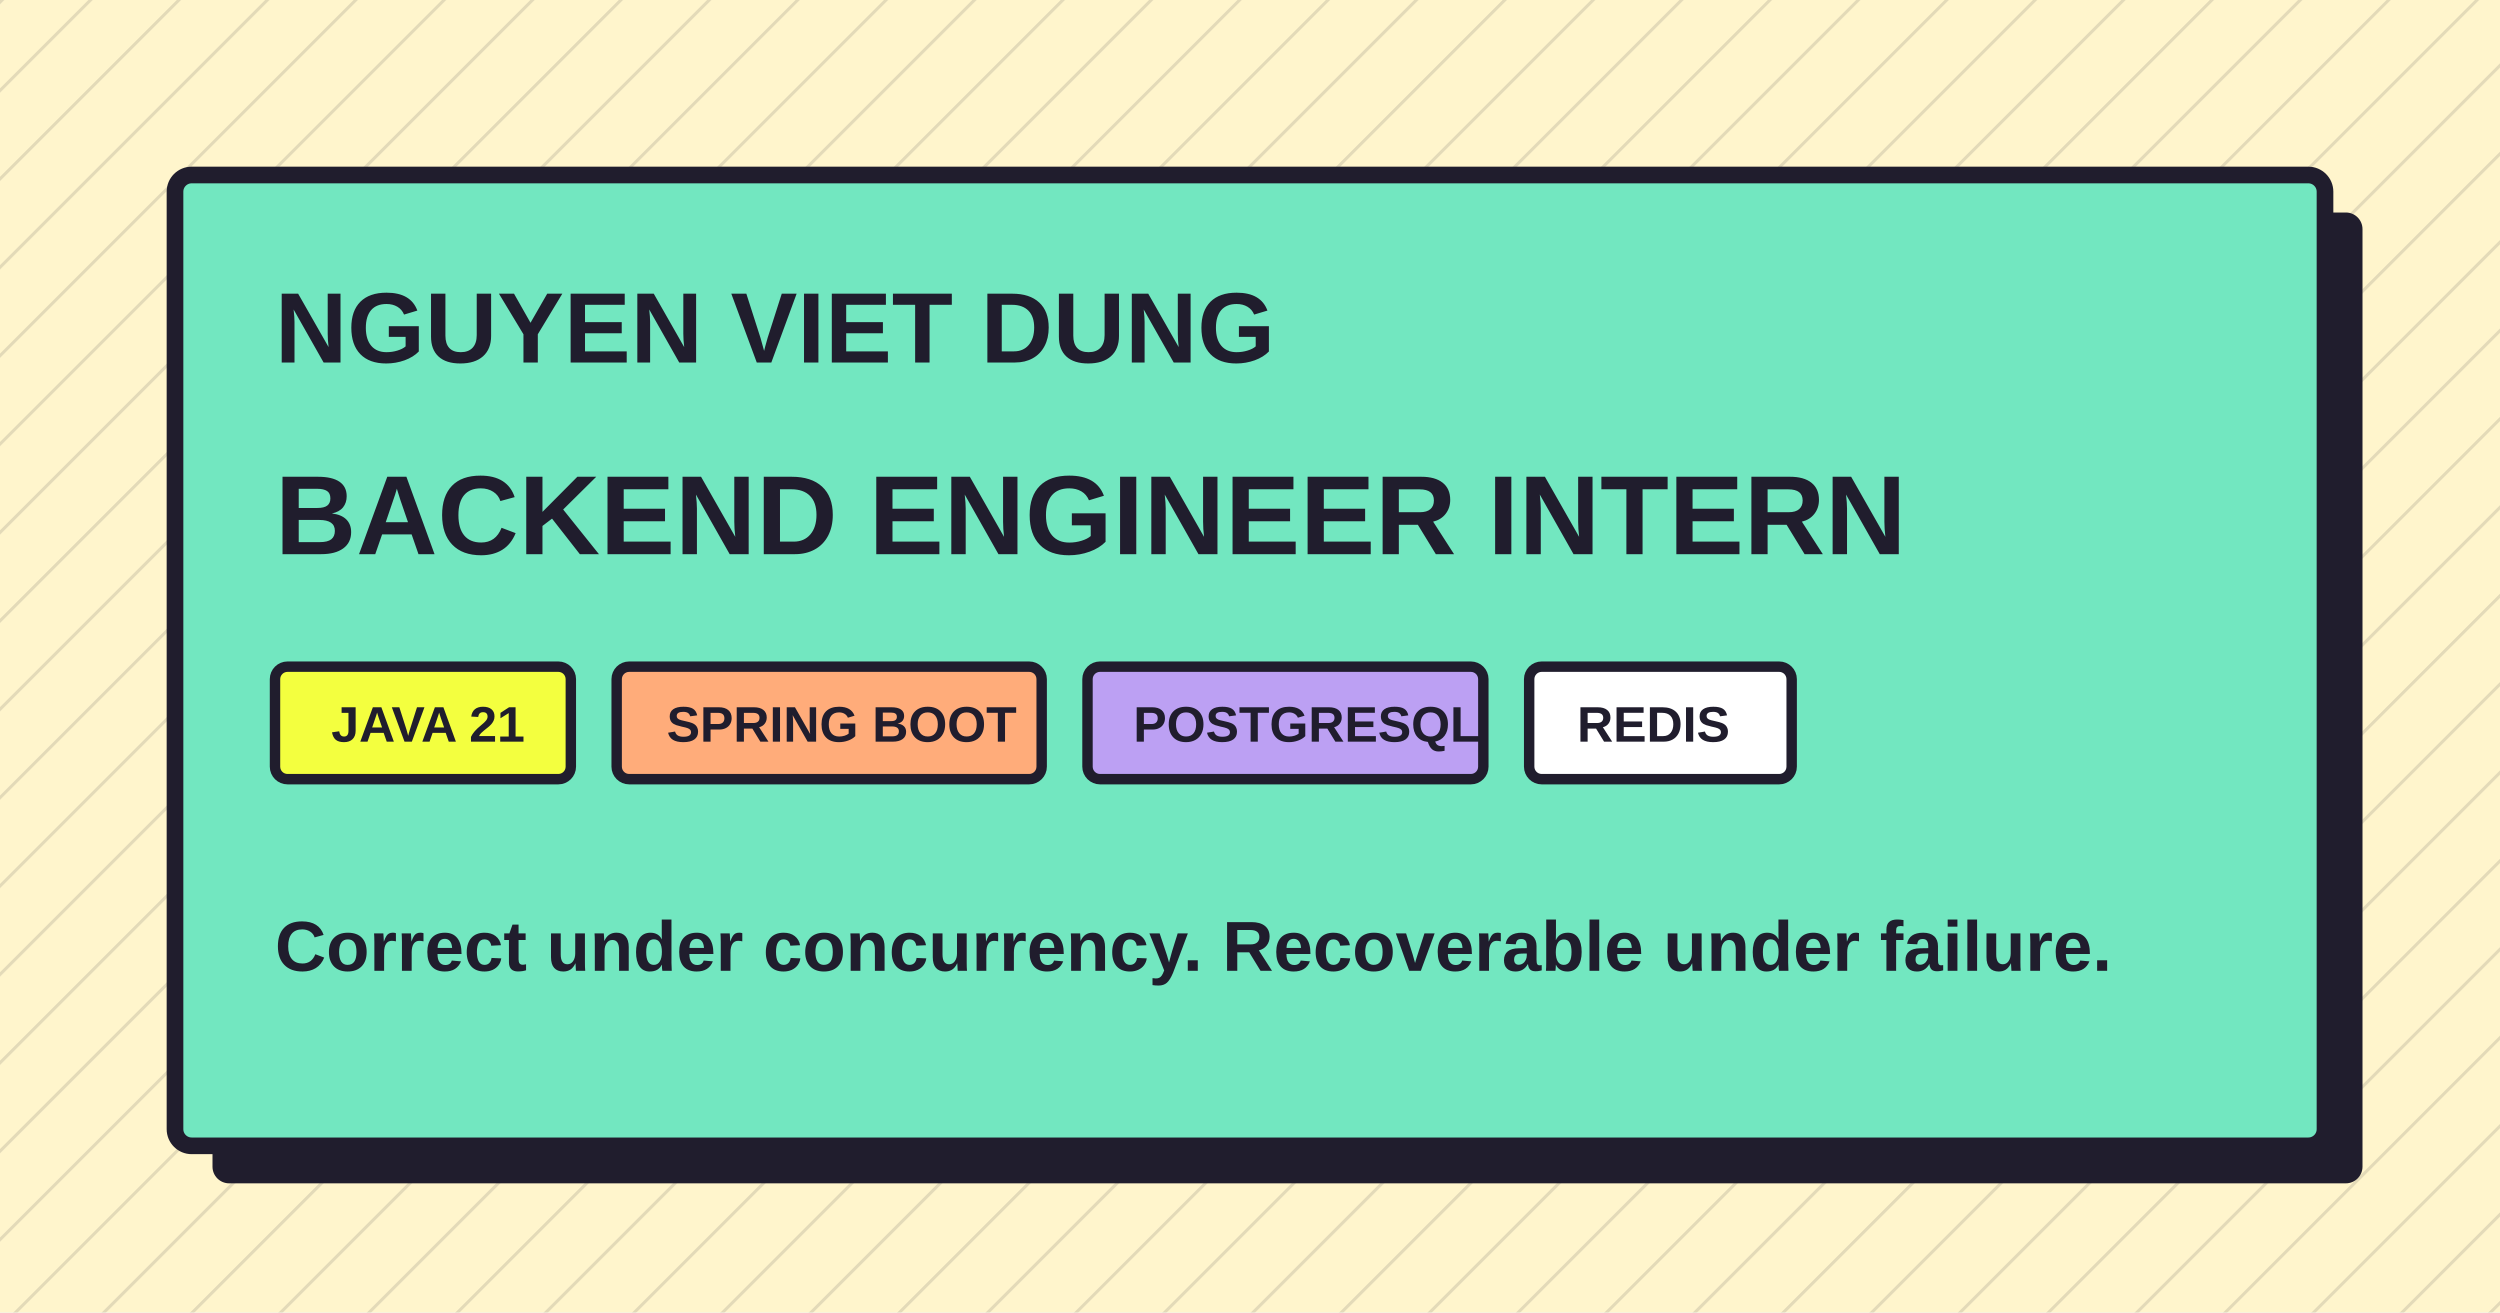
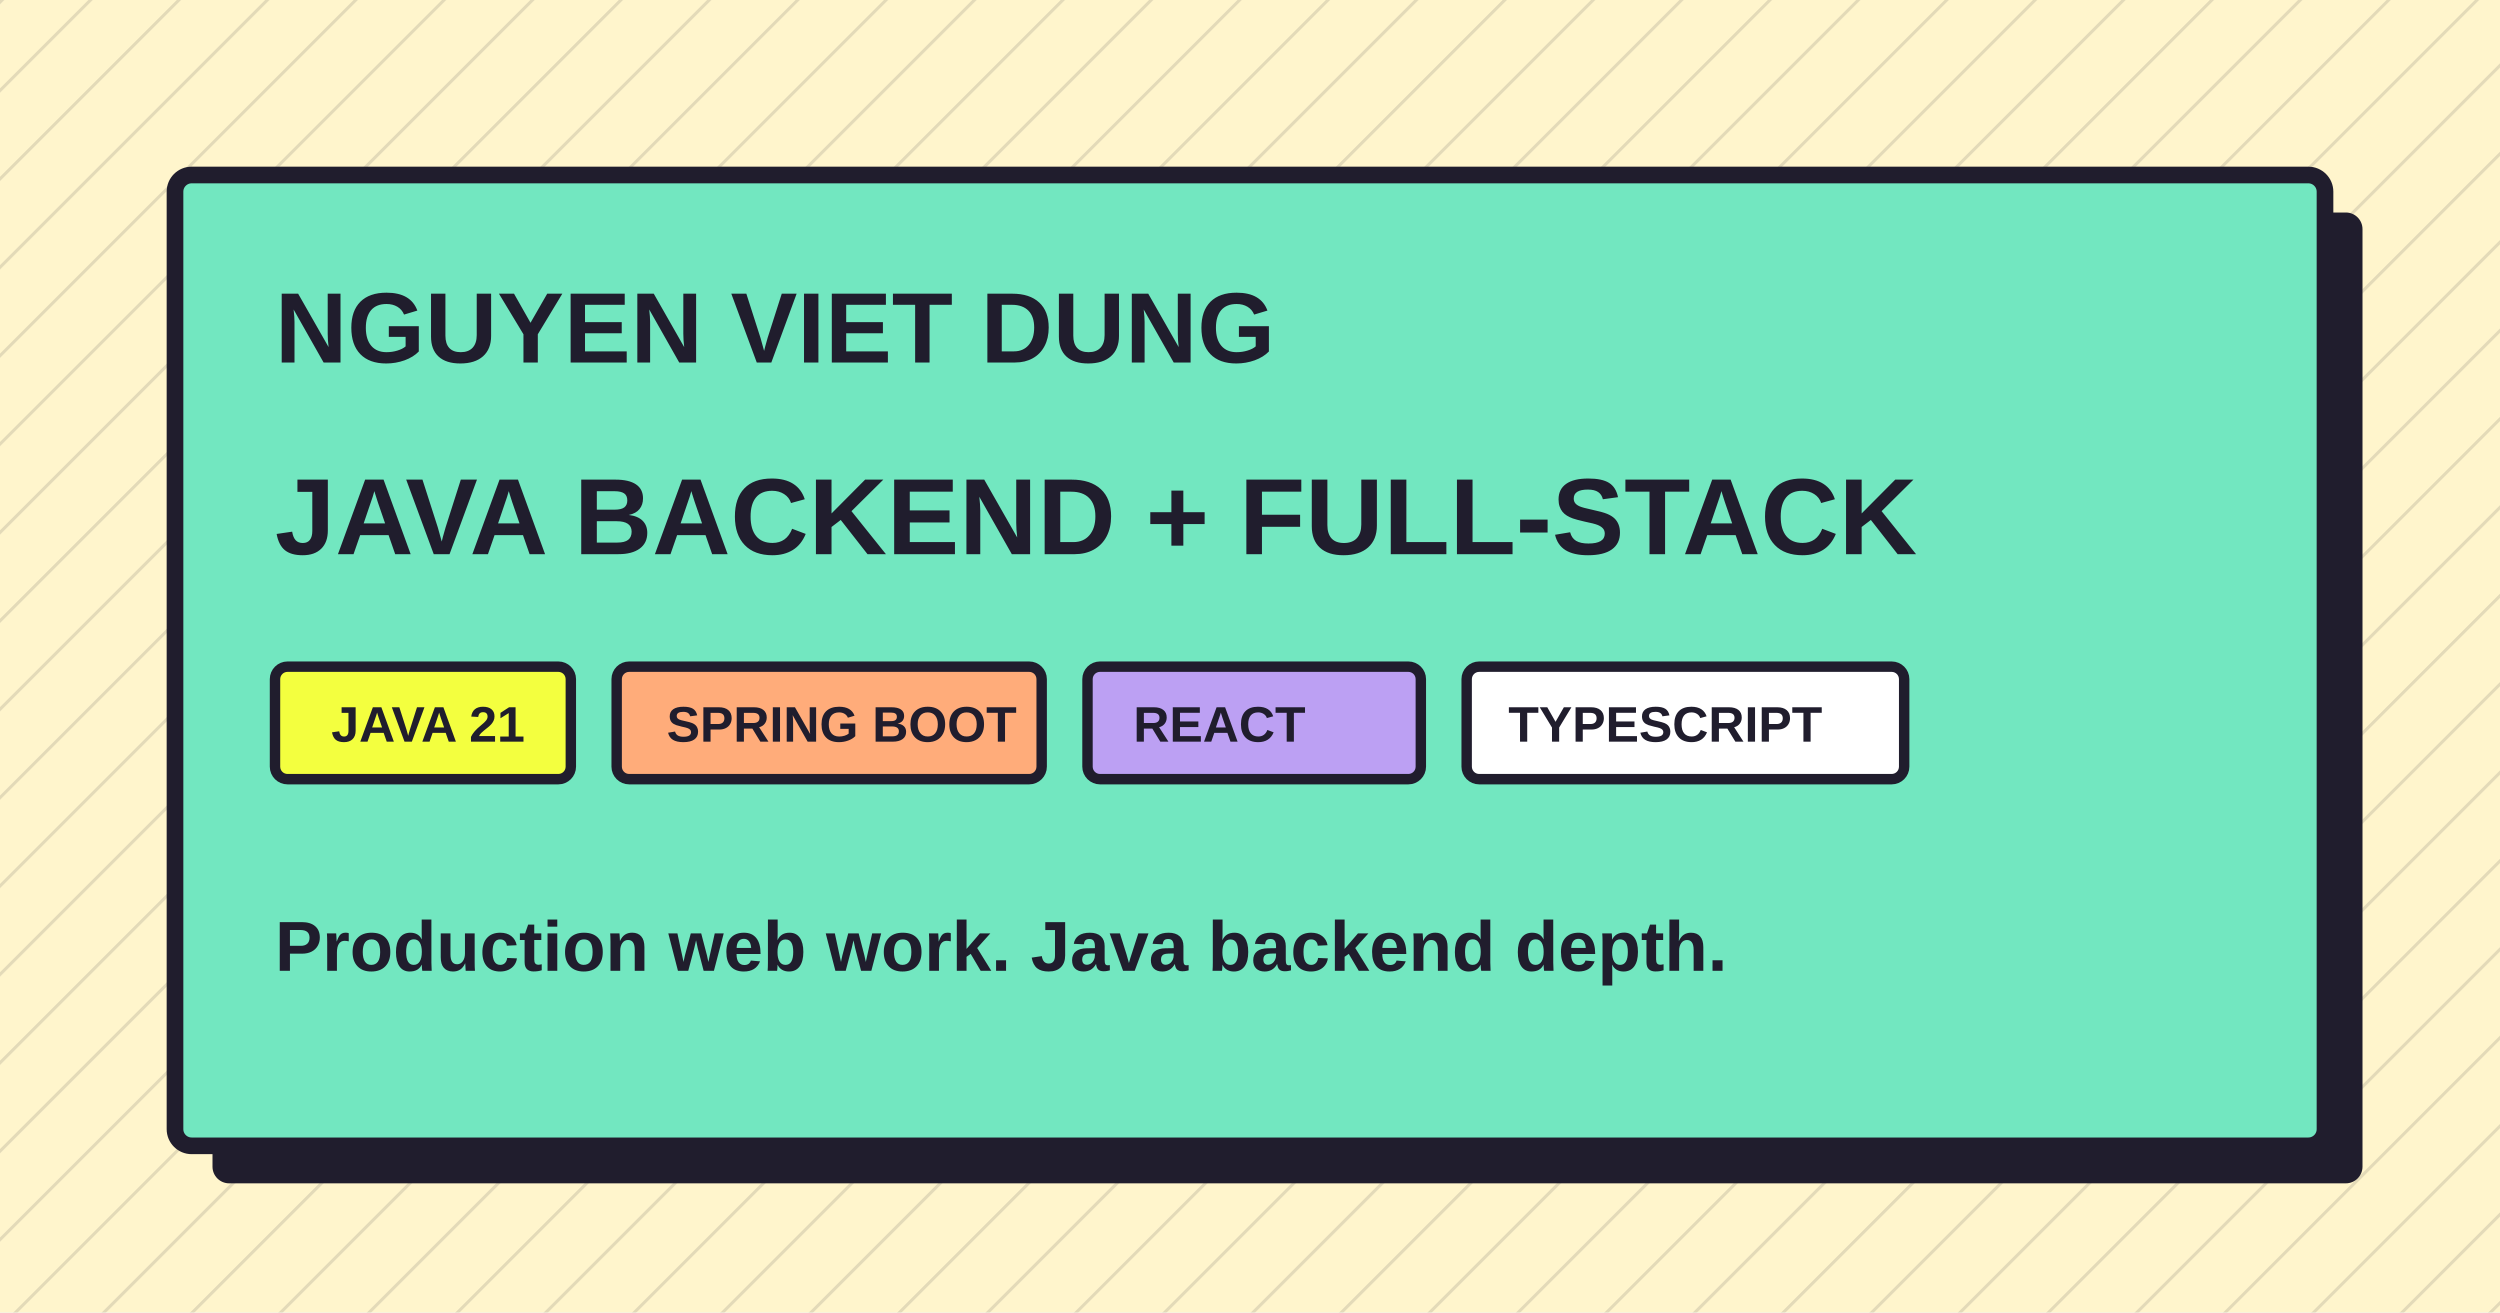
<svg xmlns="http://www.w3.org/2000/svg" width="1200" height="630" viewBox="0 0 1200 630">
  <defs>
    <pattern id="hatch" width="30" height="30" patternUnits="userSpaceOnUse" patternTransform="rotate(45)">
      <line x1="0" y1="0" x2="0" y2="30" stroke="#201d2d" stroke-opacity="0.12" stroke-width="3" />
    </pattern>
  </defs>
  <rect width="1200" height="630" fill="#fff5cc" />
  <rect width="1200" height="630" fill="url(#hatch)" />
  <rect x="84" y="84" width="1032" height="466" rx="8" fill="#201d2d" transform="translate(18 18)" />
  <rect x="84" y="84" width="1032" height="466" rx="8" fill="#72e7c0" stroke="#201d2d" stroke-width="8" />
  <text x="132" y="174" fill="#201d2d" font-family="Arial, sans-serif" font-size="48" font-weight="800">NGUYEN VIET DUNG</text>
-   <text x="132" y="266" fill="#201d2d" font-family="Arial, sans-serif" font-size="54" font-weight="900">BACKEND ENGINEER INTERN</text>
+   <text x="132" y="266" fill="#201d2d" font-family="Arial, sans-serif" font-size="52" font-weight="900">JAVA BACKEND + FULL-STACK</text>
  <g font-family="Arial, sans-serif" font-size="24" font-weight="800" fill="#201d2d">
    <rect x="132" y="320" width="142" height="54" rx="6" fill="#f3ff3f" stroke="#201d2d" stroke-width="5" />
    <text x="159" y="356">JAVA 21</text>
    <rect x="296" y="320" width="204" height="54" rx="6" fill="#ffac7a" stroke="#201d2d" stroke-width="5" />
    <text x="320" y="356">SPRING BOOT</text>
-     <rect x="522" y="320" width="190" height="54" rx="6" fill="#bca0f3" stroke="#201d2d" stroke-width="5" />
-     <text x="544" y="356">POSTGRESQL</text>
-     <rect x="734" y="320" width="126" height="54" rx="6" fill="#ffffff" stroke="#201d2d" stroke-width="5" />
-     <text x="757" y="356">REDIS</text>
+     <rect x="522" y="320" width="160" height="54" rx="6" fill="#bca0f3" stroke="#201d2d" stroke-width="5" />
+     <text x="544" y="356">REACT</text>
+     <rect x="704" y="320" width="210" height="54" rx="6" fill="#ffffff" stroke="#201d2d" stroke-width="5" />
+     <text x="724" y="356">TYPESCRIPT</text>
  </g>
-   <text x="132" y="466" fill="#201d2d" font-family="Arial, sans-serif" font-size="34" font-weight="800">Correct under concurrency. Recoverable under failure.</text>
+   <text x="132" y="466" fill="#201d2d" font-family="Arial, sans-serif" font-size="34" font-weight="800">Production web work. Java backend depth.</text>
</svg>
